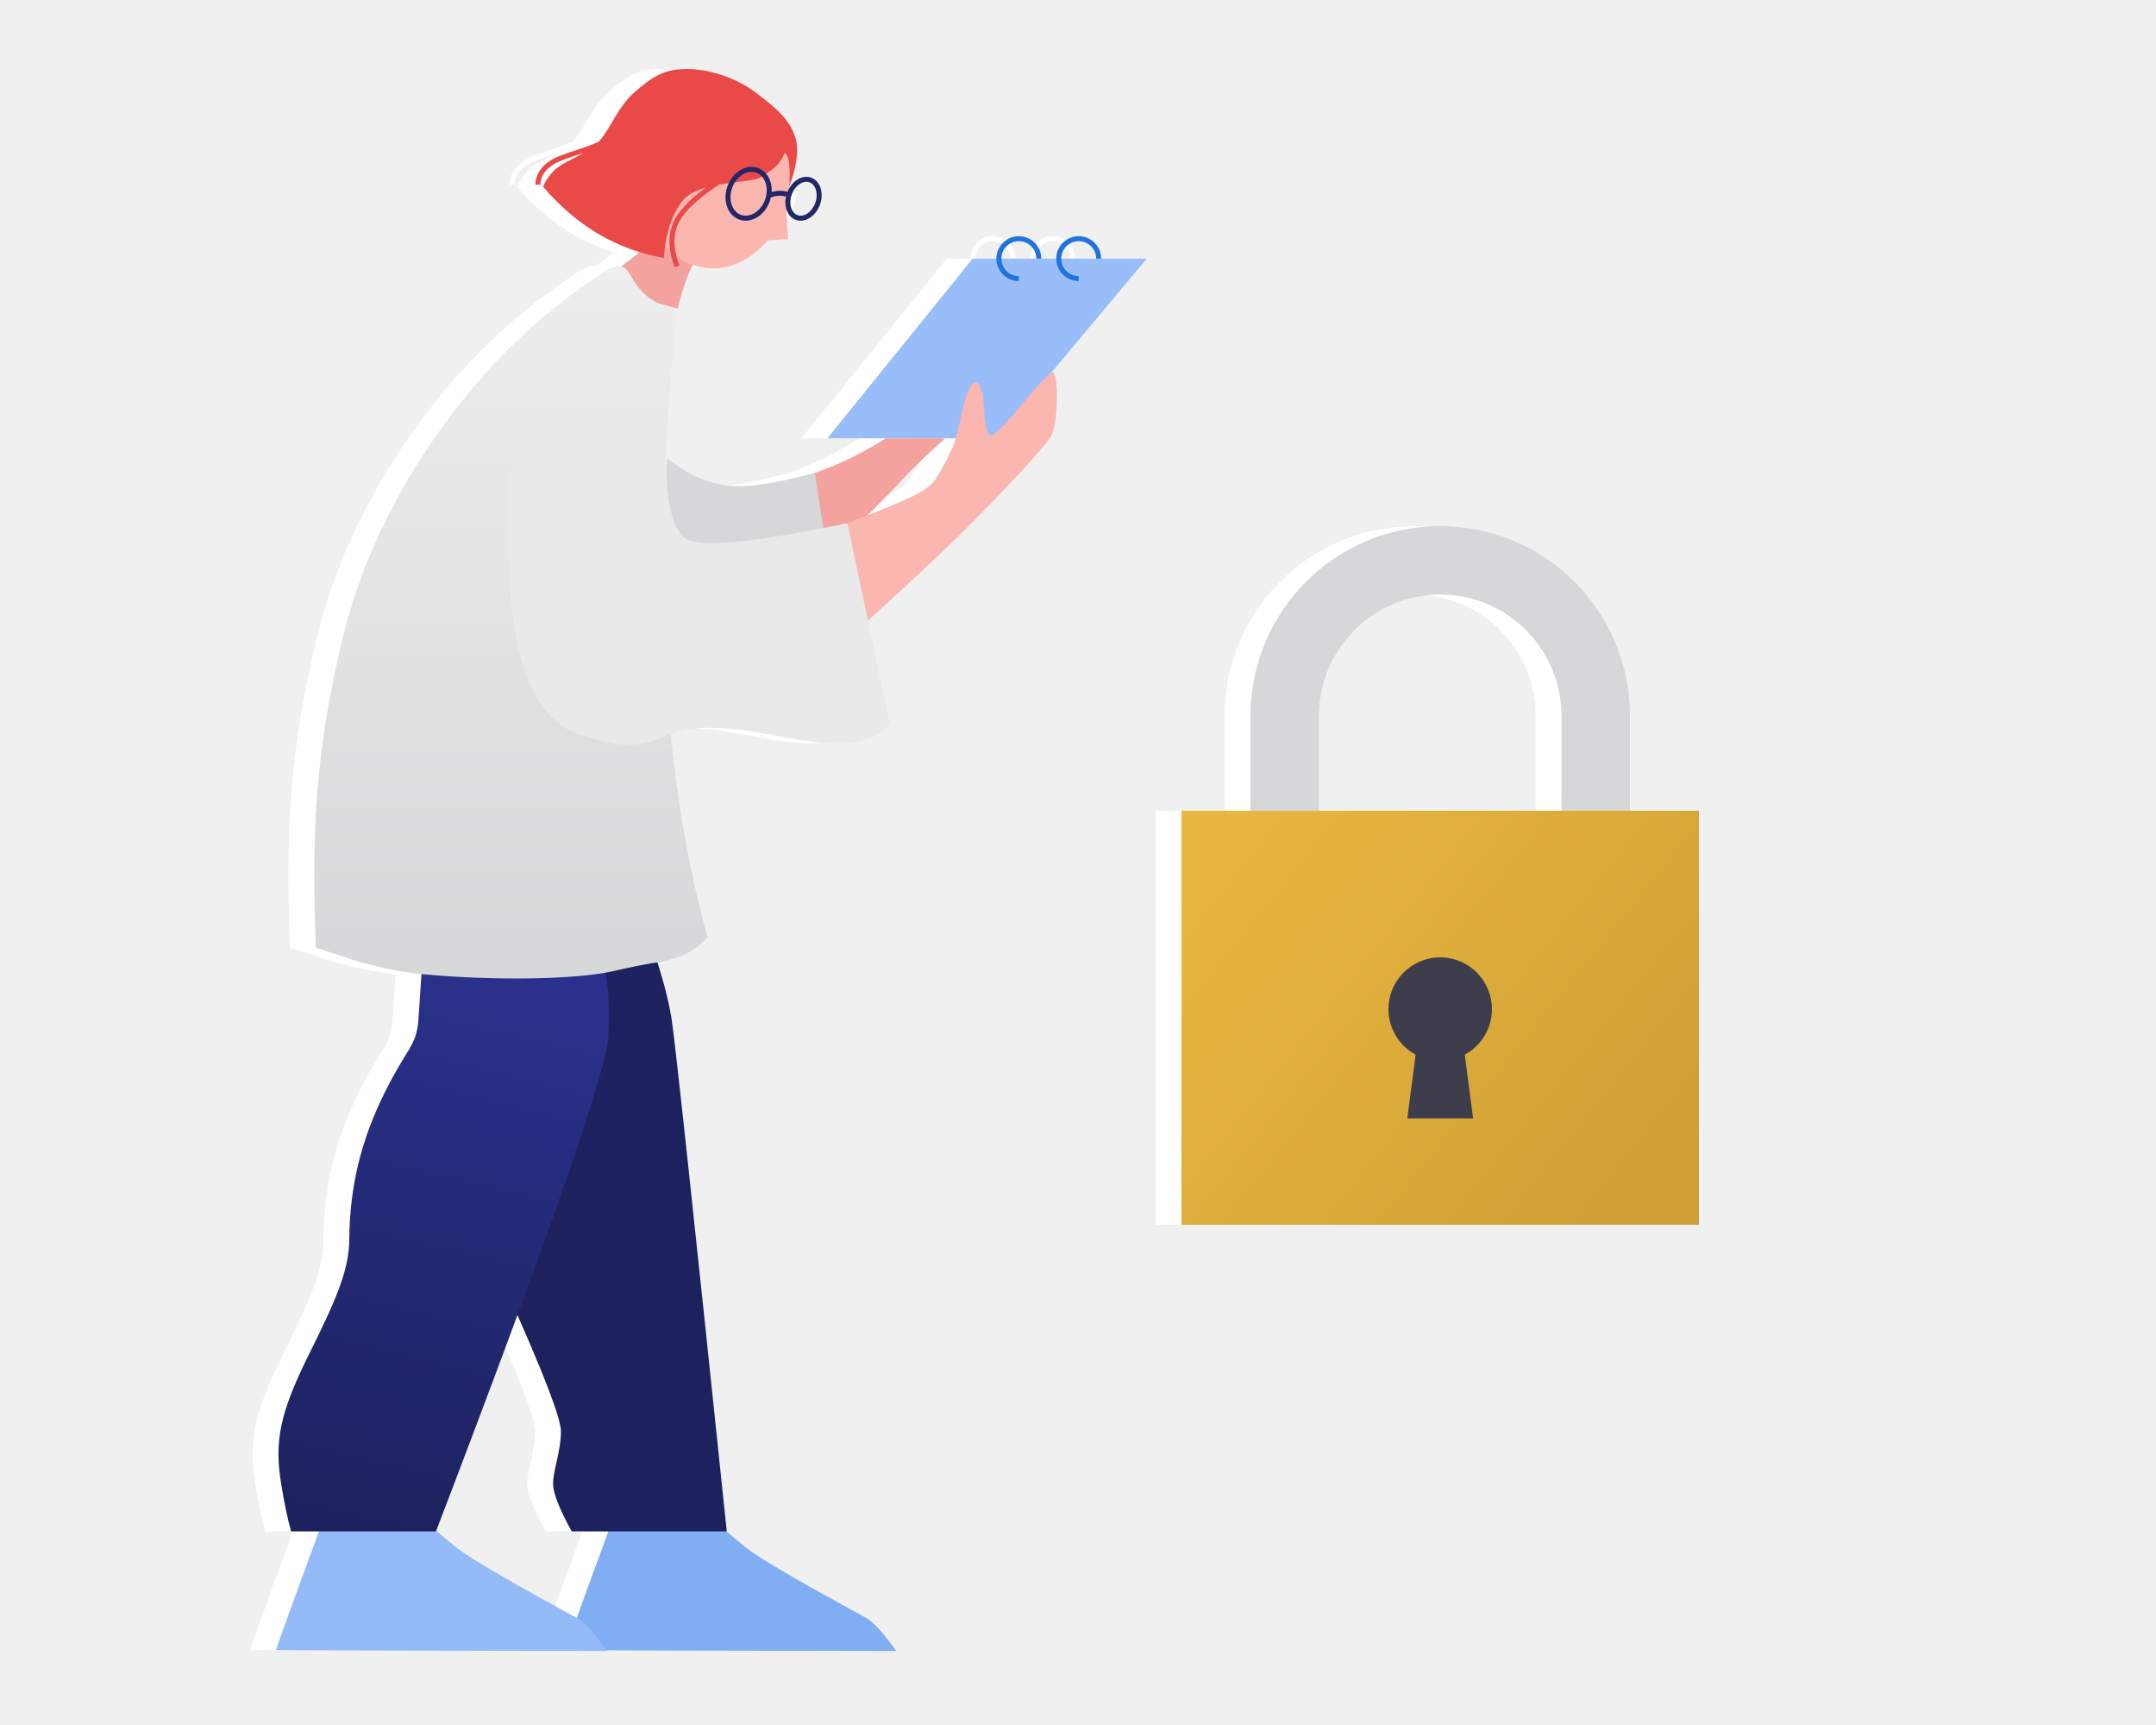
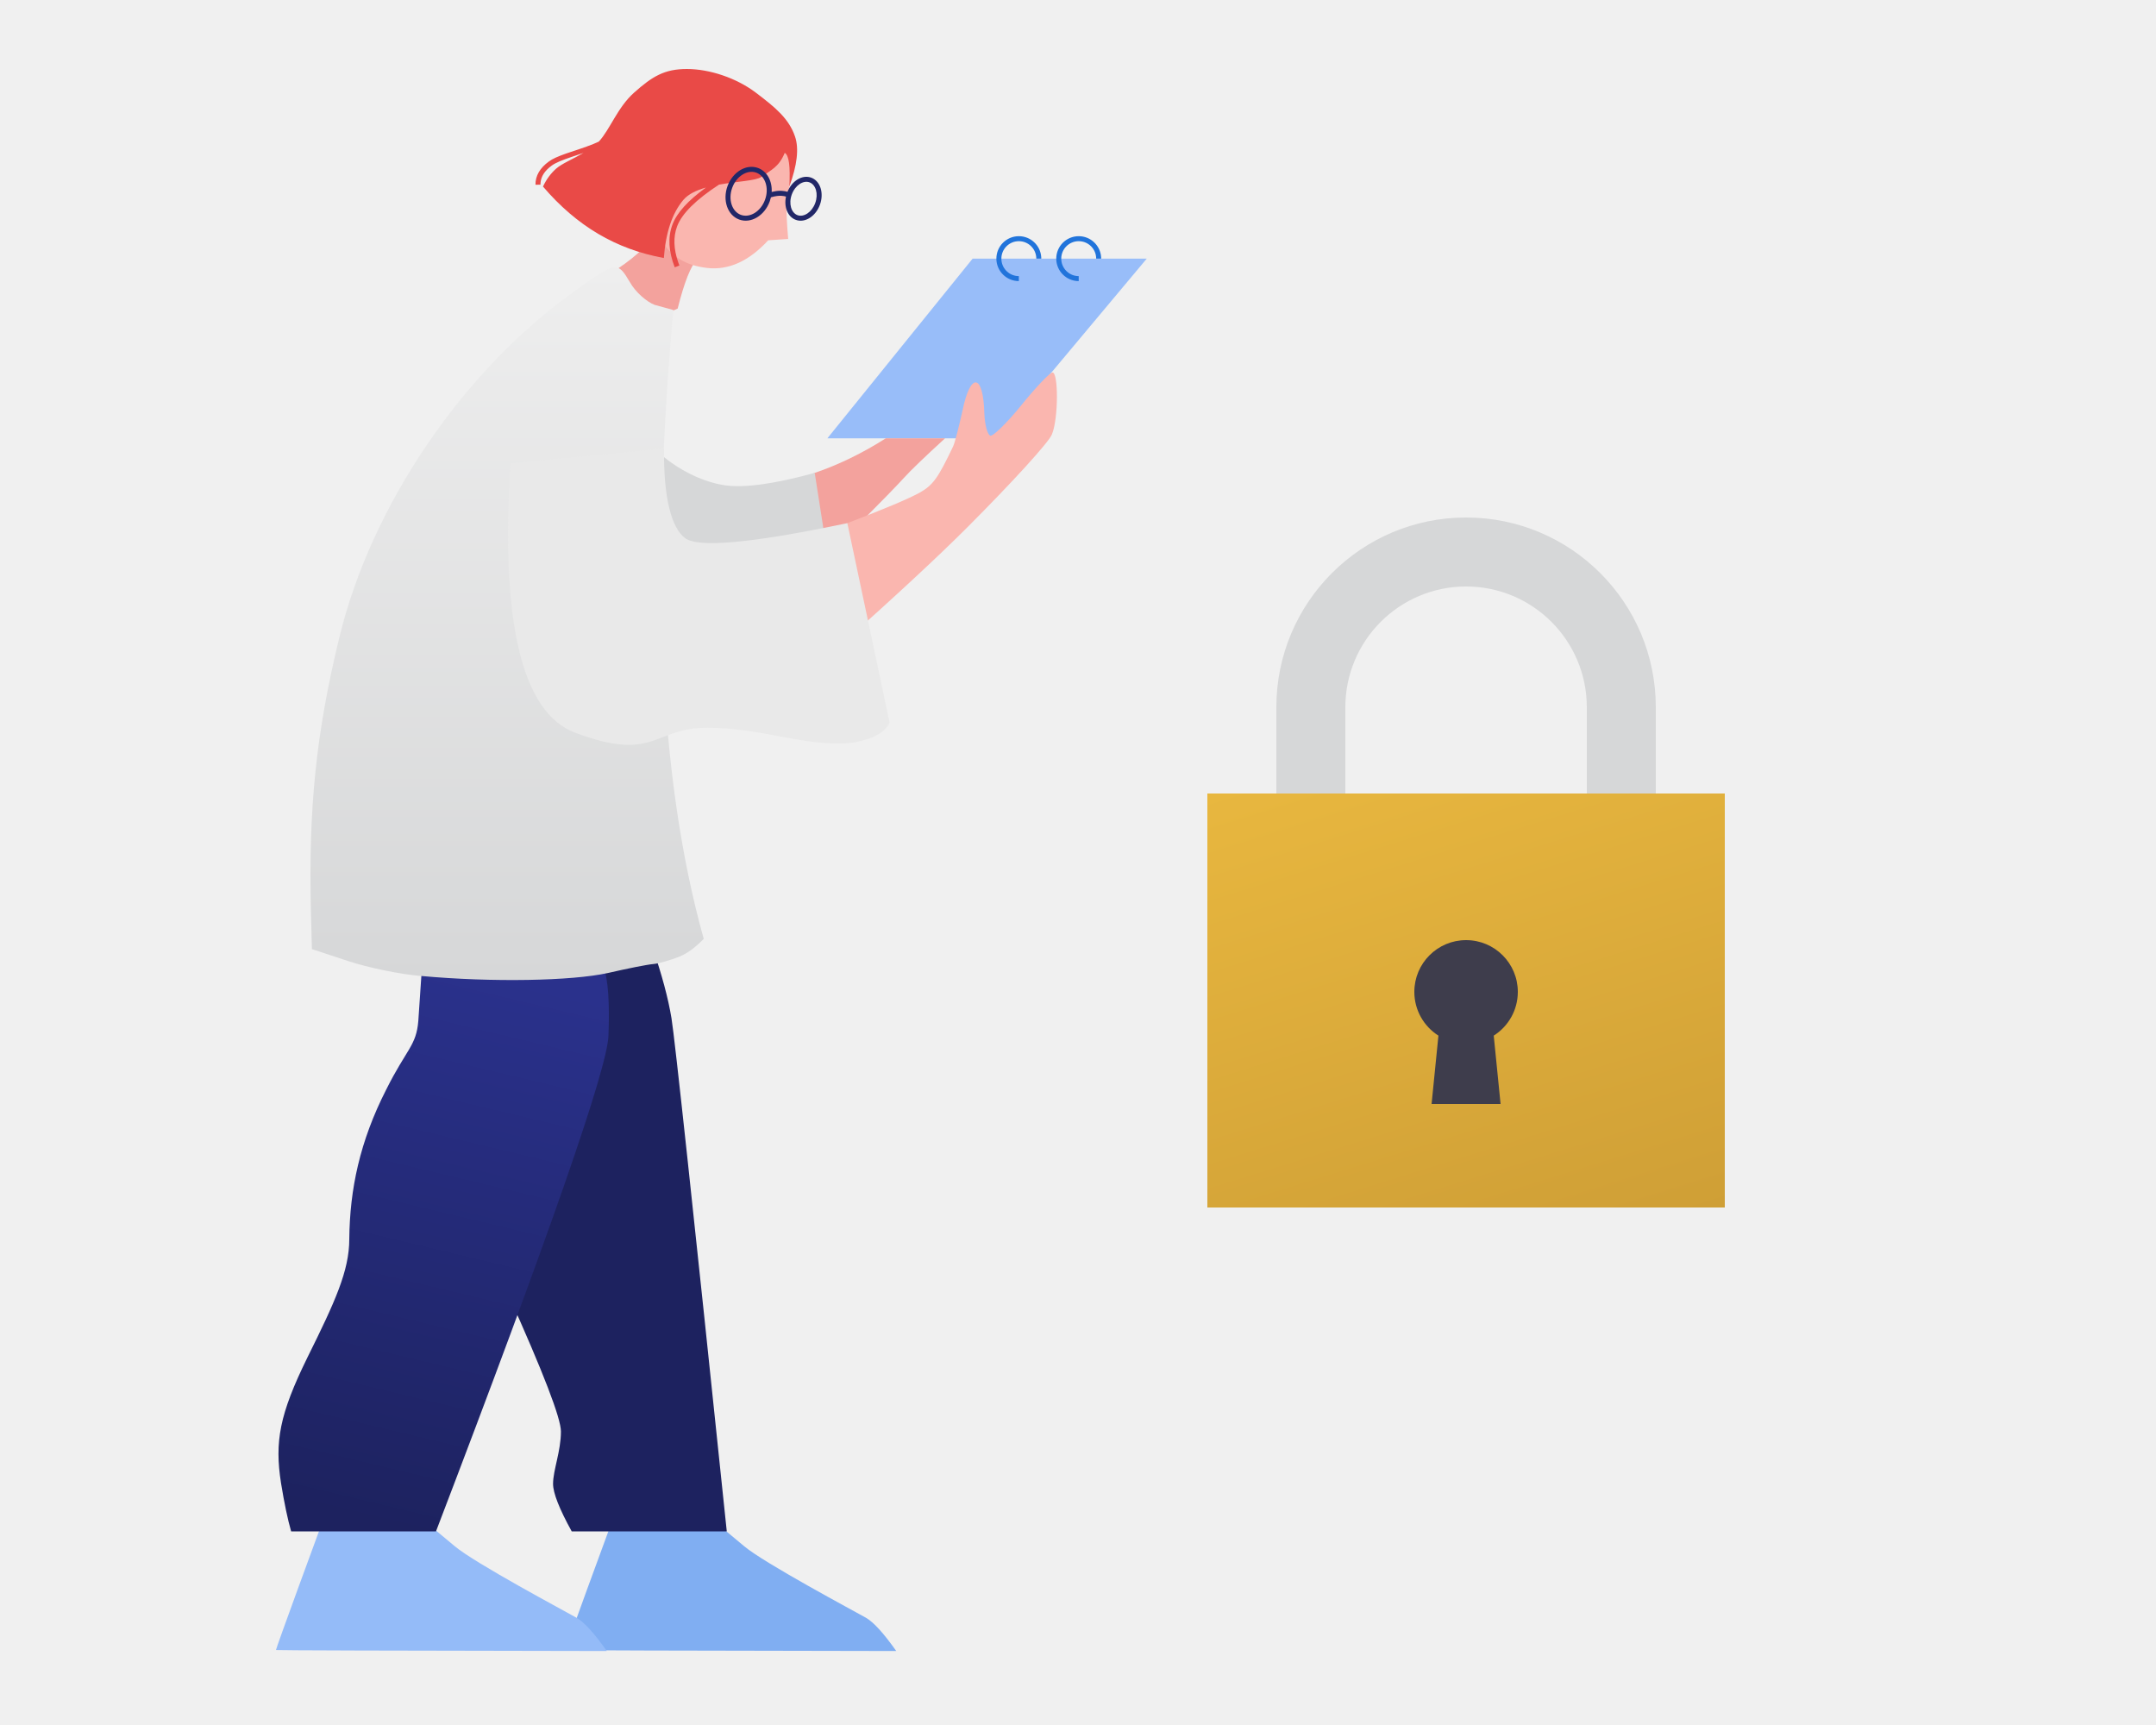
- <svg xmlns="http://www.w3.org/2000/svg" xmlns:xlink="http://www.w3.org/1999/xlink" data-style-override="false" width="250" height="200" viewBox="0 0 250 200">
+ <svg xmlns="http://www.w3.org/2000/svg" data-style-override="false" width="250" height="200" viewBox="0 0 250 200" fill="none">
+   <style>
+ .lock-body {
+   animation: appear 6s ease;
+   transform-origin: center;
+   transform-box: fill-box;
+   }
+ 
+   @keyframes appear {
+       0% {
+         transform: translateY(50px) scale(0.5);
+       }
+       10% {
+         transform: translateY(0px) scale(1);
+       }
+       100% {
+         transform: translateY(0px) scale(1);
+       }
+     }
+ 
+   .lock-shank {
+   animation: locked 1s ease;
+   transform-origin: right;
+   transform-box: fill-box;
+   }
+ 
+   @keyframes locked {
+       0% {
+         transform: rotateY(90deg) translateY(-10px);
+       }
+       50% {
+         transform: rotateY(90deg) translateY(-10px);
+       }
+       70% {
+         transform: rotateY(0deg) translateY(0px);
+       }
+       80% {
+         transform: rotateY(0deg) translateY(5px);
+       }
+       100% {
+         transform: rotateY(0deg) translateY(0px);
+       }
+     }
+ </style>
+   <g class="lock-body">
+     <path class="lock-shank" fill-rule="evenodd" clip-rule="evenodd" d="M148 82C148 69.85 157.85 60 170 60C182.15 60 192 69.85 192 82V112H184V82C184 74.268 177.732 68 170 68C162.268 68 156 74.268 156 82V92H148V82Z" fill="#D6D7D8" />
+     <rect x="140" y="92" width="60" height="48" fill="url(#paint0_linear_2729_3841)" />
+     <path fill-rule="evenodd" clip-rule="evenodd" d="M173.207 120.072C174.886 119.008 176 117.134 176 115C176 111.686 173.314 109 170 109C166.686 109 164 111.686 164 115C164 117.134 165.114 119.008 166.793 120.072L166 128H174L173.207 120.072Z" fill="#3E3D4C" />
+   </g>
+   <path d="M65.56 191.308C65.56 191.192 66.713 188.02 68.098 184.213L70.636 177.291L77.096 177.118L83.499 176.945L86.267 179.252C88.575 181.214 99.063 186.799 100.399 187.559C101.29 188.065 102.466 189.353 103.925 191.423C78.348 191.385 65.56 191.346 65.56 191.308V191.308Z" fill="#80AEF2" />
+   <path d="M32 191.308C32 191.192 33.154 188.02 34.538 184.213L37.076 177.291L43.536 177.118L49.939 176.945L52.708 179.252C55.015 181.214 65.503 186.799 66.84 187.559C67.73 188.065 68.906 189.353 70.365 191.423C44.788 191.385 32 191.346 32 191.308Z" fill="#94BBF8" />
+   <path d="M75.655 109.836C76.745 112.994 77.481 115.734 77.863 118.056C78.243 120.377 80.381 140.211 84.274 177.556H66.296C64.852 174.938 64.13 173.099 64.13 172.038C64.13 170.448 65.043 168.268 65.043 165.97C65.043 164.438 63.009 159.147 58.939 150.099L62.87 110.75L75.655 109.836V109.836Z" fill="#1D225F" />
+   <path fill-rule="evenodd" clip-rule="evenodd" d="M50.554 177.555H33.76C33.36 176.17 32.968 174.301 32.585 171.949C31.835 167.161 32.405 163.989 35.635 157.413C38.865 150.895 40.501 147.341 40.501 143.649C40.559 137.881 41.723 132.333 44.781 126.334C47.145 121.604 48.276 121.248 48.506 118.364L48.926 112.162H70.004C70.516 113.595 70.7 116.237 70.554 120.087C70.409 123.937 63.742 143.093 50.553 177.555H50.554Z" fill="url(#paint1_linear_2729_3841)" />
+   <path d="M95.94 50.818L112.78 29.988H132.971L115.532 50.818H95.94Z" fill="#98BDF9" />
+   <path d="M118.14 27.384C119.518 27.384 120.646 28.454 120.737 29.809L120.743 29.988H120.165C120.165 28.869 119.258 27.963 118.14 27.963C117.021 27.963 116.115 28.869 116.115 29.988C116.115 31.05 116.933 31.922 117.974 32.006L118.14 32.013V32.591C116.702 32.591 115.536 31.426 115.536 29.988C115.536 28.55 116.702 27.384 118.14 27.384V27.384ZM125.083 27.384C126.461 27.384 127.589 28.454 127.681 29.809L127.687 29.988H127.108C127.108 28.869 126.202 27.963 125.083 27.963C123.965 27.963 123.058 28.869 123.058 29.988C123.058 31.05 123.876 31.922 124.917 32.006L125.083 32.013V32.591C123.645 32.591 122.479 31.426 122.479 29.988C122.479 28.55 123.645 27.384 125.083 27.384V27.384Z" fill="#2174DB" />
+   <path d="M94.472 54.829C97.279 53.867 100.026 52.53 102.714 50.818H109.585C107.21 52.988 105.613 54.524 104.794 55.428C103.974 56.331 102.285 58.066 99.726 60.633C98.635 66.414 97.472 68.843 96.239 67.918C94.389 66.532 88.3 57.021 94.472 54.828V54.829Z" fill="#F3A29D" />
+   <path d="M98.254 60.654C102.617 58.986 105.433 57.797 106.701 57.087C108.201 56.222 108.778 55.414 110.508 51.78C110.738 51.319 111.2 49.415 111.604 47.627C112.527 43.07 114.027 43.301 114.142 47.973C114.2 49.243 114.488 50.396 114.834 50.511C115.122 50.627 116.795 49.011 118.468 46.935C120.141 44.858 121.756 43.185 122.044 43.185C122.736 43.185 122.736 48.492 121.987 50.338C121.698 51.203 117.257 56.048 112.123 61.182C108.701 64.605 103.692 69.25 97.097 75.119L98.254 60.654V60.654Z" fill="#FAB6AF" />
+   <path d="M78.581 35.774C79.353 32.688 80.124 30.759 80.896 29.987C79.739 28.83 78.581 27.673 76.266 26.516C75.496 28.059 73.952 29.602 71.638 31.145C71.638 33.459 72.409 35.002 73.952 35.774C75.495 36.545 77.038 36.545 78.582 35.774H78.581Z" fill="#F3A29D" />
+   <path d="M48.858 113.16C46.493 112.986 42.628 112.179 40.378 111.429L36.168 110.044L36.053 105.718C35.764 93.778 36.63 85.068 39.341 73.936C43.032 58.65 53.646 43.019 66.509 33.847C71.469 30.271 71.585 30.271 73.027 32.694C73.661 33.847 74.987 35.001 75.911 35.347L78.072 35.941C75.5 65 76.202 89.571 81.603 108.858C80.446 110.016 79.657 110.54 78.795 110.91C77.756 111.313 76.43 111.717 75.738 111.775C75.045 111.833 72.738 112.294 70.488 112.813C66.278 113.736 57.106 113.909 48.858 113.159V113.16Z" fill="url(#paint2_linear_2729_3841)" />
+   <path fill-rule="evenodd" clip-rule="evenodd" d="M94.472 54.828L96.239 66.139L76.267 68.784L77 53C79.141 54.735 81.717 55.907 83.981 56.254C86.244 56.602 89.742 56.126 94.472 54.828Z" fill="#D6D7D8" />
+   <path d="M98.254 60.653L103.157 83.798C102.589 84.955 101.147 85.727 98.833 86.112C93.625 86.691 88.418 84.376 82.053 84.376C75.688 84.376 75.963 88.426 66.705 84.956C60.533 82.641 58.025 72.226 59.182 53.71L77 52C76.922 57.782 77.891 61.232 79.434 62.389C80.946 63.523 87.003 62.99 97.604 60.789L98.254 60.653Z" fill="#E9E9E9" />
+   <path d="M90.305 15.444C91.375 16.964 91.793 18.98 91.558 21.493C91.496 22.149 91.182 22.376 91.182 23.545C91.182 24.665 91.252 26.051 91.394 27.702L89.077 27.863C86.855 30.275 84.503 31.343 82.022 31.07C79.542 30.795 77.771 29.727 76.712 27.863C74.532 23.84 75.091 20.419 78.387 17.601C81.683 14.783 85.656 14.064 90.305 15.444V15.444Z" fill="#FAB6AF" />
+   <path fill-rule="evenodd" clip-rule="evenodd" d="M79.646 8C82.244 8 85.363 9.017 87.64 10.74C89.917 12.462 91.485 13.76 92.19 15.837C92.66 17.221 92.438 19.151 91.526 21.628C91.656 19.283 91.478 17.981 90.993 17.722C90.323 19.375 89.398 19.709 88.29 20.509C87.67 20.957 85.499 21.027 83.373 21.406C80.745 23.128 79.07 24.736 78.506 26.266C78.058 27.484 78.104 28.874 78.654 30.443L78.78 30.782L78.24 30.992C77.526 29.159 77.43 27.514 77.963 26.067C78.485 24.65 79.813 23.229 81.857 21.746C80.767 22.053 79.806 22.5 79.223 23.195C77.944 24.721 77.195 26.96 76.977 29.911C74.211 29.411 71.672 28.478 69.36 27.111C67.048 25.745 64.915 23.917 62.962 21.628C63.358 20.794 63.866 20.104 64.483 19.558C65.154 18.966 66.418 18.45 67.652 17.736L67.587 17.757L66.383 18.158C65.123 18.582 64.427 18.871 63.988 19.19C63.158 19.791 62.728 20.465 62.675 21.222L62.67 21.413L62.091 21.42C62.079 20.381 62.607 19.477 63.648 18.721C64.075 18.411 64.661 18.148 65.631 17.805L67.387 17.215L67.997 17.002C68.591 16.789 69.061 16.601 69.436 16.418C70.732 15.019 71.606 12.447 73.526 10.74C75.641 8.855 77.048 8 79.645 8H79.646Z" fill="#E94A47" />
+   <path d="M84.36 21.575C84.957 19.935 86.53 18.978 87.895 19.475C88.956 19.861 89.549 20.999 89.481 22.256C89.841 22.165 90.17 22.119 90.469 22.12L90.677 22.127C90.932 22.147 91.143 22.183 91.313 22.241C91.825 20.97 93.021 20.218 94.063 20.597C95.133 20.987 95.561 22.4 95.075 23.737C94.588 25.074 93.352 25.881 92.281 25.491C91.328 25.144 90.884 23.987 91.141 22.794C91.038 22.756 90.867 22.722 90.633 22.704C90.299 22.679 89.896 22.733 89.425 22.869L89.394 22.879C89.358 23.038 89.311 23.197 89.254 23.356C88.657 24.996 87.084 25.953 85.718 25.456C84.352 24.959 83.763 23.215 84.36 21.575V21.575ZM93.864 21.141C93.134 20.875 92.2 21.484 91.812 22.549C91.425 23.615 91.748 24.681 92.479 24.947C93.21 25.213 94.143 24.604 94.531 23.539C94.919 22.474 94.595 21.407 93.864 21.141ZM87.697 20.019C86.661 19.642 85.4 20.409 84.904 21.773C84.408 23.136 84.88 24.535 85.916 24.913C86.952 25.289 88.214 24.521 88.71 23.158C89.206 21.795 88.733 20.396 87.697 20.018V20.019Z" fill="#222768" />
  <defs>
-     <linearGradient id="ho9etwod5c" x1="55.01%" x2="40.976%" y1="0%" y2="100%">
-       <stop offset="0%" stop-color="#2A318C" />
-       <stop offset="100%" stop-color="#1D225F" />
+     <linearGradient id="paint0_linear_2729_3841" x1="140" y1="92" x2="158.924" y2="152.788" gradientUnits="userSpaceOnUse">
+       <stop stop-color="#E8B73F" />
+       <stop offset="1" stop-color="#CF9F36" />
    </linearGradient>
-     <linearGradient id="mdhg2gjypd" x1="50%" x2="50%" y1="0%" y2="100%">
-       <stop offset="0%" stop-color="#EEE" />
-       <stop offset="100%" stop-color="#D6D7D8" />
+     <linearGradient id="paint1_linear_2729_3841" x1="53.366" y1="112.162" x2="38.26" y2="175.224" gradientUnits="userSpaceOnUse">
+       <stop stop-color="#2A318C" />
+       <stop offset="1" stop-color="#1D225F" />
    </linearGradient>
-     <linearGradient id="xe2mx0bk0e" x1="0%" x2="100%" y1="18%" y2="82%">
-       <stop offset="0%" stop-color="#E8B73F" />
-       <stop offset="100%" stop-color="#CF9F36" />
+     <linearGradient id="paint2_linear_2729_3841" x1="58.801" y1="31" x2="58.801" y2="113.628" gradientUnits="userSpaceOnUse">
+       <stop stop-color="#EEEEEE" />
+       <stop offset="1" stop-color="#D6D7D8" />
    </linearGradient>
-     <path id="88gkjk6cca" d="M0 0H250V200H0z" />
  </defs>
-   <g fill="none" fill-rule="evenodd">
-     <g>
-       <g transform="translate(-590 -308) translate(590 308)">
-         <mask id="pitr2853ub" fill="#fff">
-           <use xlink:href="#88gkjk6cca" />
-         </mask>
-         <g mask="url(#pitr2853ub)">
-           <g>
-             <path fill="#FFF" fill-rule="nonzero" d="M47.646 0c2.598 0 5.717 1.017 7.994 2.74 2.276 1.722 3.845 3.02 4.55 5.097.465 1.372.252 3.282-.641 5.728l.008-.072c-.013.145-.039.269-.071.387.574-1.048 1.638-1.624 2.576-1.283 1.07.39 1.5 1.803 1.013 3.14-.487 1.337-1.723 2.144-2.794 1.754-.536-.195-.91-.646-1.09-1.216.023.975.09 2.117.203 3.427l-2.317.161c-2.223 2.412-4.574 3.48-7.055 3.207-.6-.067-1.158-.18-1.675-.339-.588 1.007-1.177 2.688-1.766 5.043l-.064.031.005-.043c-.585 5.627-1.014 11.07-1.287 16.327l.001-.108c-.013.958-.003 1.853.028 2.684l.109-1.533c2.141 1.735 4.344 2.776 6.608 3.123 2.263.348 5.76-.128 10.49-1.426 2.808-.962 5.555-2.299 8.243-4.011H63.94l16.84-20.83h2.756c0-1.439 1.165-2.604 2.604-2.604 1.378 0 2.506 1.07 2.597 2.425l.006.178h1.736c0-1.438 1.166-2.603 2.604-2.603 1.378 0 2.506 1.07 2.598 2.425l.006.178h5.284L89.832 35.292c.097-.07.17-.106.212-.106.692 0 .692 5.306-.057 7.152-.289.865-4.73 5.71-9.864 10.844-2.78 2.78-6.605 6.366-11.477 10.759l2.511 11.858c-.568 1.157-2.01 1.928-4.324 2.314-5.208.579-10.415-1.736-16.78-1.736-1.852 0-3.142.343-4.269.744.841 8.545 2.264 16.398 4.269 23.558-1.157 1.157-1.946 1.682-2.808 2.052-1.015.394-2.305.789-3.009.86.776 2.429 1.318 4.584 1.627 6.464.38 2.322 2.518 22.156 6.411 59.5h-.044l2.037 1.697c2.308 1.962 12.796 7.547 14.132 8.307.891.506 2.067 1.794 3.526 3.864-16.575-.025-27.78-.05-33.613-.075l.053.075C12.788 183.385 0 183.346 0 183.308c0-.116 1.154-3.288 2.538-7.095l2.44-6.658H1.761c-.4-1.385-.792-3.254-1.175-5.606-.75-4.788-.18-7.96 3.05-14.536 3.23-6.518 4.866-10.072 4.866-13.764.058-5.768 1.222-11.316 4.28-17.315 2.364-4.73 3.495-5.086 3.725-7.97l.367-5.421c-2.382-.231-5.928-.988-8.045-1.693l-4.21-1.385-.116-4.326C4.214 85.6 5.08 76.89 7.79 65.757 11.482 50.47 22.096 34.84 34.959 25.668c3.055-2.203 4.272-3.049 5.093-2.807.79-.548 1.483-1.096 2.077-1.645-1.685-.52-3.275-1.222-4.77-2.105-2.311-1.366-4.444-3.194-6.398-5.483.397-.834.904-1.524 1.522-2.07.671-.592 1.935-1.108 3.169-1.822l-.065.021-1.204.401c-1.26.424-1.956.713-2.396 1.032-.829.601-1.259 1.275-1.312 2.032l-.005.191-.579.007c-.012-1.039.516-1.943 1.557-2.699.427-.31 1.013-.573 1.983-.916l1.755-.59.612-.213c.593-.213 1.063-.401 1.438-.584 1.296-1.399 2.17-3.971 4.089-5.678C43.642.855 45.048 0 47.646 0zM27.999 144.476l-.189.512c-2.603 7.055-5.679 15.219-9.228 24.493l2.126 1.771c2.307 1.962 12.795 7.547 14.132 8.307l.035.021c.364-1.006.782-2.154 1.223-3.367l2.44-6.658h-4.242c-1.444-2.617-2.166-4.456-2.166-5.517 0-1.59.913-3.77.913-6.068 0-1.393-1.68-5.89-5.044-13.494zM78.827 42.819l-1.242-.001c-2.375 2.17-3.972 3.706-4.791 4.61-.72.793-2.112 2.23-4.176 4.309 3.033-1.194 5.06-2.078 6.083-2.65 1.5-.865 2.077-1.673 3.807-5.307.082-.163.192-.506.319-.961zm7.313-22.857c-1.119 0-2.026.907-2.026 2.025h4.05c0-1.118-.906-2.025-2.024-2.025zm6.943 0c-1.119 0-2.025.907-2.025 2.025h4.05c0-1.118-.907-2.025-2.025-2.025zm-33.27-5.413c-.388 1.066-.065 2.132.666 2.398.73.266 1.664-.343 2.052-1.408.388-1.065.064-2.132-.667-2.398-.73-.266-1.664.343-2.052 1.408z" transform="translate(29 8)" />
-             <path fill="#80AEF2" fill-rule="nonzero" d="M36.56 183.308c0-.116 1.153-3.288 2.538-7.095l2.538-6.922 6.46-.173 6.403-.173 2.768 2.307c2.308 1.962 12.796 7.547 14.132 8.307.891.506 2.067 1.794 3.526 3.864-25.577-.038-38.365-.077-38.365-.115z" transform="translate(29 8)" />
-             <path fill="#94BBF8" fill-rule="nonzero" d="M3 183.308c0-.116 1.154-3.288 2.538-7.095l2.538-6.922 6.46-.173 6.403-.173 2.769 2.307c2.307 1.962 12.795 7.547 14.132 8.307.89.506 2.066 1.794 3.525 3.864C15.788 183.385 3 183.346 3 183.308z" transform="translate(29 8)" />
-             <path fill="#1D225F" fill-rule="nonzero" d="M46.655 101.836c1.09 3.158 1.826 5.898 2.208 8.22.38 2.321 2.518 22.155 6.411 59.5H37.296c-1.444-2.618-2.166-4.457-2.166-5.518 0-1.59.913-3.77.913-6.068 0-1.532-2.034-6.823-6.104-15.871l3.931-39.349 12.785-.914z" transform="translate(29 8)" />
-             <path fill="url(#ho9etwod5c)" d="M21.554 169.555H4.76c-.4-1.385-.792-3.254-1.175-5.606-.75-4.788-.18-7.96 3.05-14.536 3.23-6.518 4.866-10.072 4.866-13.764.058-5.768 1.222-11.316 4.28-17.315 2.364-4.73 3.495-5.086 3.725-7.97l.42-6.202h21.078c.512 1.433.696 4.075.55 7.925-.145 3.85-6.812 23.006-20.001 57.468z" transform="translate(29 8)" />
-             <g fill-rule="nonzero">
-               <path fill="#98BDF9" d="M0 24.302L16.84 3.472 37.031 3.472 19.592 24.302z" transform="translate(29 8) translate(66.94 18.516)" />
-               <path fill="#2174DB" d="M22.2.868c1.378 0 2.506 1.07 2.597 2.425l.006.179h-.578c0-1.119-.907-2.025-2.025-2.025-1.119 0-2.025.906-2.025 2.025 0 1.062.818 1.934 1.859 2.018l.166.007v.578c-1.438 0-2.604-1.165-2.604-2.603 0-1.438 1.166-2.604 2.604-2.604zM29.143.868c1.378 0 2.506 1.07 2.598 2.425l.006.179h-.579c0-1.119-.906-2.025-2.025-2.025-1.118 0-2.025.906-2.025 2.025 0 1.062.818 1.934 1.859 2.018l.166.007v.578c-1.438 0-2.604-1.165-2.604-2.603 0-1.438 1.166-2.604 2.604-2.604z" transform="translate(29 8) translate(66.94 18.516)" />
-             </g>
-             <path fill="#F3A29D" fill-rule="nonzero" d="M65.472 46.829c2.807-.962 5.554-2.299 8.242-4.011h6.871c-2.375 2.17-3.972 3.706-4.791 4.61-.82.903-2.509 2.638-5.068 5.205-1.091 5.781-2.254 8.21-3.487 7.285-1.85-1.386-7.939-10.897-1.767-13.09z" transform="translate(29 8)" />
-             <path fill="#FAB6AF" fill-rule="nonzero" d="M69.254 52.654c4.363-1.668 7.179-2.857 8.447-3.567 1.5-.865 2.077-1.673 3.807-5.307.23-.461.692-2.365 1.096-4.153.923-4.557 2.423-4.326 2.538.346.058 1.27.346 2.423.692 2.538.288.116 1.961-1.5 3.634-3.576 1.673-2.077 3.288-3.75 3.576-3.75.692 0 .692 5.307-.057 7.153-.289.865-4.73 5.71-9.864 10.844-3.422 3.423-8.431 8.068-15.026 13.937l1.157-14.465z" transform="translate(29 8)" />
-             <path fill="#F3A29D" fill-rule="nonzero" d="M49.581 27.774c.772-3.086 1.543-5.015 2.315-5.787-1.157-1.157-2.315-2.314-4.63-3.471-.77 1.543-2.314 3.086-4.628 4.629 0 2.314.771 3.857 2.314 4.629 1.543.771 3.086.771 4.63 0z" transform="translate(29 8)" />
-             <g>
-               <path fill="url(#mdhg2gjypd)" fill-rule="nonzero" d="M12.858 82.16c-2.365-.174-6.23-.981-8.48-1.731l-4.21-1.385-.115-4.326c-.289-11.94.577-20.65 3.288-31.782C7.032 27.65 17.646 12.019 30.509 2.847c4.96-3.576 5.076-3.576 6.518-1.153.634 1.153 1.96 2.307 2.884 2.653l2.161.594c-3.046 29.324-1.87 53.63 3.531 72.917-1.157 1.158-1.946 1.682-2.808 2.052-1.039.403-2.365.807-3.057.865-.693.058-3 .519-5.25 1.038-4.21.923-13.382 1.096-21.63.346z" transform="translate(29 8) translate(7.45 22.82)" />
-               <path fill="#D6D7D8" d="M58.022 24.008l1.767 11.311-19.972 2.645 1.106-15.653c2.141 1.735 4.344 2.776 6.608 3.123 2.263.348 5.76-.128 10.49-1.426z" transform="translate(29 8) translate(7.45 22.82)" />
-               <path fill="#E9E9E9" fill-rule="nonzero" d="M61.804 29.833l4.903 23.145c-.568 1.157-2.01 1.929-4.324 2.314-5.208.579-10.415-1.736-16.78-1.736-6.365 0-6.09 4.05-15.348.58-6.172-2.315-8.68-12.73-7.523-31.246l18.054-1.73c-.078 5.782.655 9.252 2.198 10.409 1.512 1.134 7.569.601 18.17-1.6l.65-.136z" transform="translate(29 8) translate(7.45 22.82)" />
-             </g>
-             <g>
-               <path fill="#FAB6AF" fill-rule="nonzero" d="M29.082 7.444c1.07 1.52 1.488 3.536 1.253 6.049-.062.656-.376.883-.376 2.052 0 1.12.07 2.506.212 4.157l-2.317.161c-2.222 2.412-4.574 3.48-7.055 3.207-2.48-.275-4.251-1.343-5.31-3.207-2.18-4.023-1.621-7.444 1.675-10.262 3.296-2.818 7.269-3.537 11.918-2.157z" transform="translate(29 8) translate(32.223)" />
-               <path fill="#E94A47" d="M18.423 0c2.598 0 5.717 1.017 7.994 2.74 2.277 1.722 3.845 3.02 4.55 5.097.47 1.384.248 3.314-.664 5.791.13-2.345-.048-3.647-.533-3.906-.67 1.653-1.595 1.987-2.703 2.787-.62.448-2.791.518-4.917.897-2.628 1.722-4.303 3.33-4.867 4.86-.448 1.218-.402 2.608.148 4.177l.126.339-.54.21c-.714-1.833-.81-3.478-.277-4.925.522-1.417 1.85-2.838 3.894-4.321-1.09.307-2.051.754-2.634 1.449-1.279 1.526-2.028 3.765-2.246 6.716-2.766-.5-5.305-1.433-7.617-2.8-2.312-1.366-4.445-3.194-6.398-5.483.396-.834.904-1.524 1.521-2.07.671-.592 1.935-1.108 3.169-1.822l-.065.021-1.204.401c-1.26.424-1.956.713-2.395 1.032-.83.601-1.26 1.275-1.313 2.032l-.005.191-.579.007c-.012-1.039.516-1.943 1.557-2.699.427-.31 1.013-.573 1.983-.916l1.756-.59.61-.213c.594-.213 1.064-.401 1.439-.584 1.296-1.399 2.17-3.971 4.09-5.678C14.418.855 15.825 0 18.422 0z" transform="translate(29 8) translate(32.223)" />
-               <g fill="#222768" fill-rule="nonzero">
-                 <path d="M1.025 3.16C1.622 1.52 3.194.563 4.56 1.06c1.061.386 1.653 1.524 1.586 2.781.36-.092.688-.137.988-.137l.208.008c.254.02.466.056.636.114.511-1.271 1.708-2.023 2.749-1.644 1.07.39 1.5 1.802 1.013 3.14-.487 1.337-1.723 2.143-2.794 1.754-.953-.347-1.397-1.504-1.14-2.697-.103-.038-.274-.072-.508-.09-.334-.025-.737.029-1.209.165l-.03.01c-.036.159-.083.318-.14.477-.597 1.64-2.17 2.597-3.536 2.1C1.017 6.543.428 4.8 1.025 3.16zm9.504-.434c-.73-.266-1.664.343-2.052 1.408-.388 1.065-.064 2.132.667 2.398.73.266 1.664-.343 2.052-1.408.387-1.066.064-2.132-.667-2.398zM4.362 1.604c-1.036-.378-2.297.39-2.793 1.754-.496 1.363-.024 2.762 1.012 3.14 1.036.376 2.298-.392 2.794-1.755s.023-2.762-1.013-3.14z" transform="translate(29 8) translate(32.223) translate(22.112 10.415)" />
-               </g>
-             </g>
-           </g>
-         </g>
-         <g mask="url(#pitr2853ub)">
-           <g>
-             <path fill="#FFF" d="M30 0c12.15 0 22 9.85 22 22v11h8v48H0V33h8V22C8 9.973 17.654.198 29.637.004zm0 7.934c-7.755 0-14.067 6.309-14.067 14.067V33h28.133V22c0-7.652-6.14-13.896-13.752-14.063z" transform="translate(134 61)" />
-             <path fill="#D6D7D8" d="M55 34.3V22C55 9.85 45.15 0 33 0S11 9.85 11 22v12.3m7.933 0V22c0-7.757 6.312-14.066 14.068-14.066 7.756 0 14.065 6.31 14.065 14.067v12.298" transform="translate(134 61)" />
-             <path fill="url(#xe2mx0bk0e)" d="M3 33H63V81H3z" transform="translate(134 61)" />
-             <path fill="#3E3D4C" fill-rule="nonzero" d="M39 56c0-3.314-2.686-6-6-6s-6 2.686-6 6c0 2.282 1.275 4.267 3.15 5.281l-.965 7.386h7.63l-.965-7.386C37.726 60.267 39 58.282 39 56z" transform="translate(134 61)" />
-           </g>
-         </g>
-       </g>
-     </g>
-   </g>
</svg>
